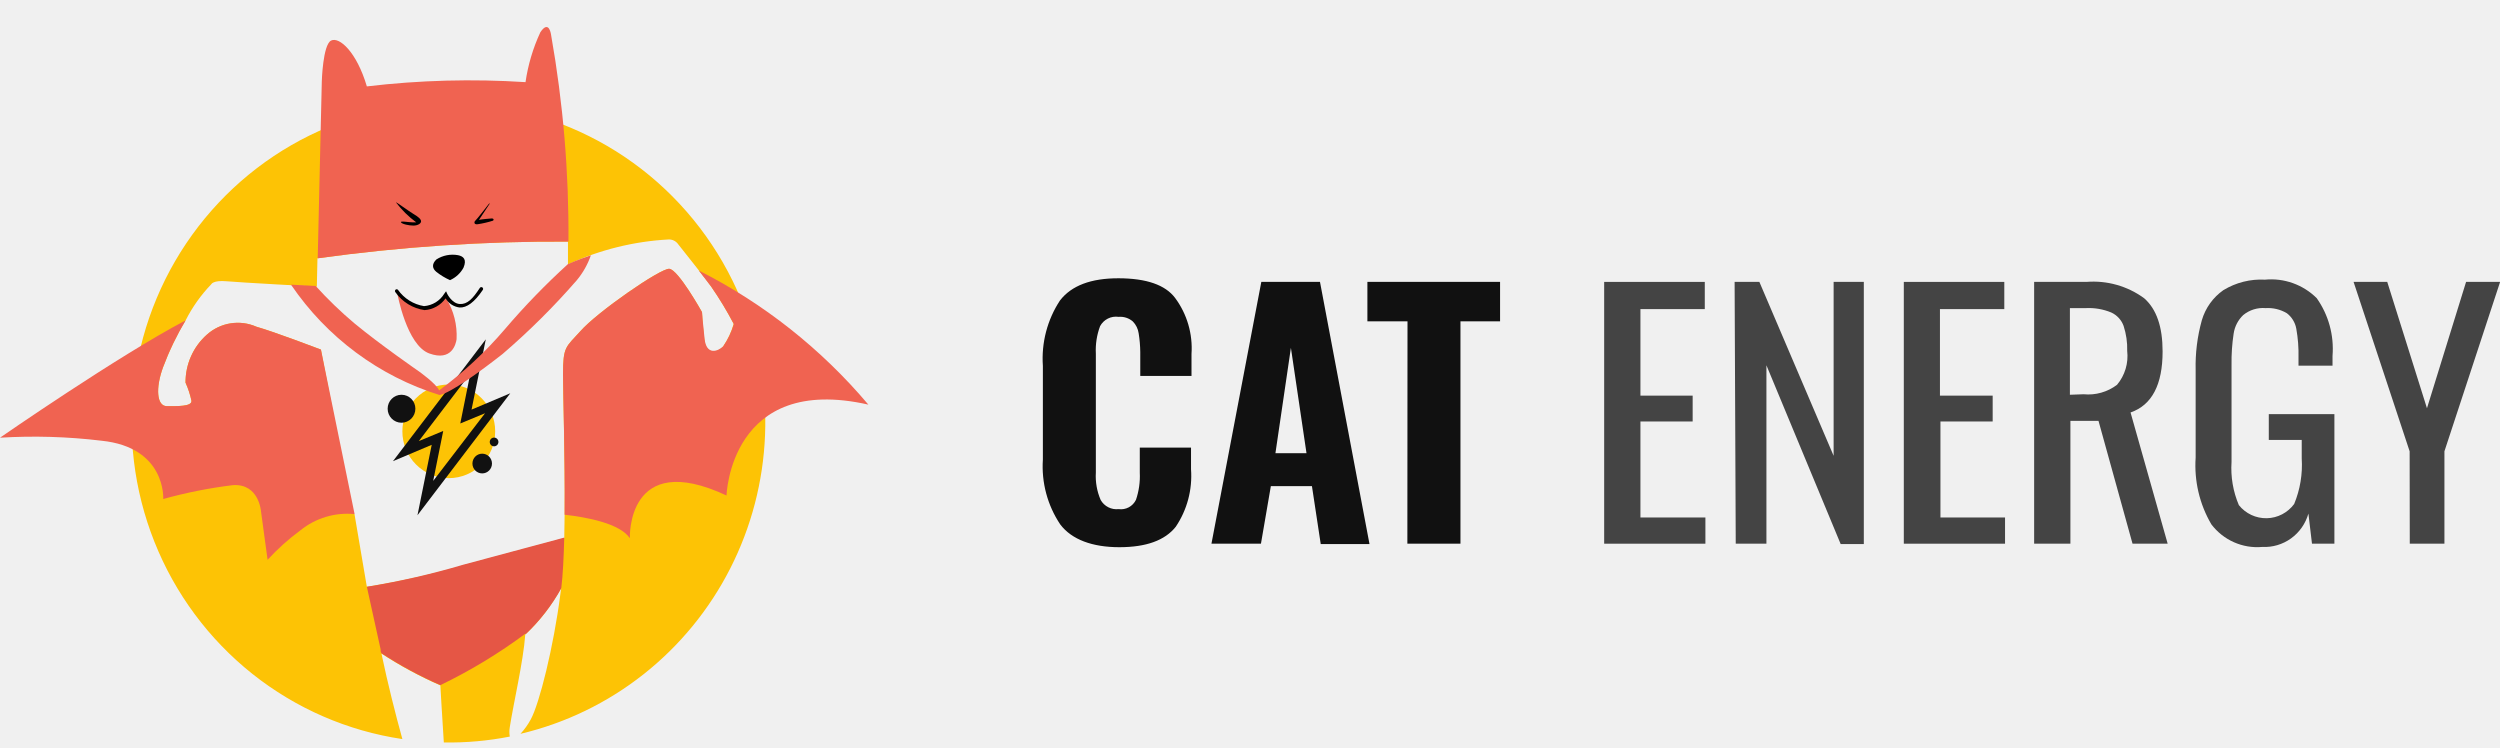
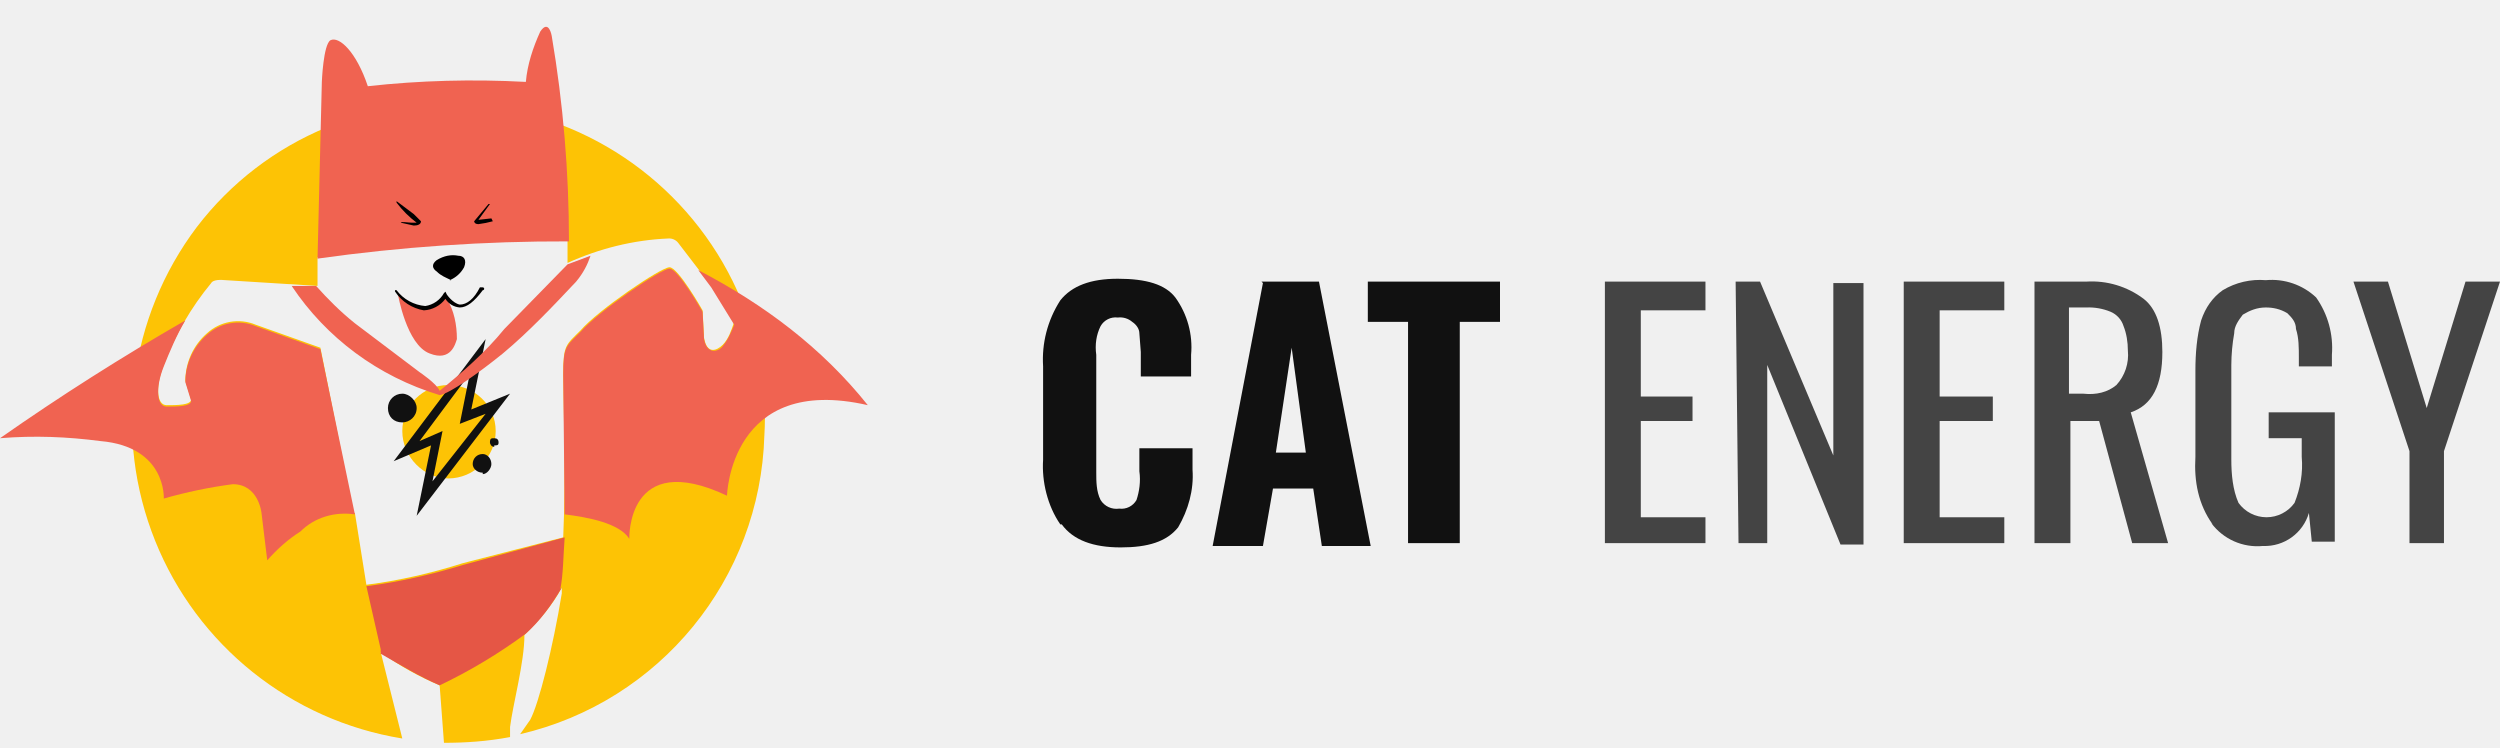
- <svg xmlns="http://www.w3.org/2000/svg" width="174" height="52" viewBox="0 0 174 52" fill="none">
-   <g clip-path="url(#clip0_2403_706)">
-     <path d="M51.582 20.854C50.097 17.265 47.705 14.131 44.646 11.765C41.586 9.399 37.965 7.883 34.143 7.368C30.321 6.853 26.433 7.357 22.865 8.831C19.297 10.304 16.174 12.695 13.807 15.765C11.44 18.835 9.912 22.478 9.376 26.329C8.84 30.18 9.313 34.106 10.75 37.715C12.186 41.324 14.535 44.491 17.562 46.899C20.59 49.307 24.19 50.873 28.005 51.44C27.505 49.624 26.997 47.617 26.549 45.488C27.852 46.34 29.224 47.082 30.649 47.703C30.649 47.703 30.753 49.58 30.89 51.675C32.431 51.701 33.97 51.564 35.482 51.266C35.443 51.048 35.443 50.824 35.482 50.606C35.732 48.981 36.421 46.053 36.559 44.167C37.552 43.23 38.395 42.142 39.057 40.943L39.005 41.326C38.531 45.027 37.541 48.981 36.938 50.076C36.742 50.438 36.502 50.774 36.223 51.075C39.341 50.337 42.263 48.924 44.785 46.934C47.308 44.943 49.372 42.423 50.833 39.548C52.294 36.673 53.118 33.512 53.247 30.284C53.377 27.056 52.808 23.838 51.582 20.854ZM50.316 24.147C49.937 24.521 49.153 24.773 49.023 23.643C48.894 22.514 48.86 21.723 48.86 21.723C48.86 21.723 47.197 18.742 46.577 18.708C45.957 18.673 41.555 21.723 40.392 23.052C39.384 24.173 39.186 24.095 39.186 26.067C39.186 27.553 39.376 33.167 39.272 37.459L32.251 39.345C30.045 39.983 27.801 40.483 25.532 40.839L24.671 35.773H24.55L22.336 24.33C22.336 24.33 19.054 23.078 17.848 22.74C17.282 22.49 16.657 22.408 16.046 22.505C15.436 22.602 14.865 22.874 14.403 23.287C13.931 23.704 13.553 24.218 13.296 24.796C13.039 25.373 12.908 25.999 12.912 26.632C13.095 27.036 13.233 27.459 13.326 27.892C13.369 28.309 12.292 28.266 11.603 28.266C10.914 28.266 10.81 27.015 11.353 25.546C11.777 24.417 12.301 23.329 12.921 22.296C13.387 21.374 13.988 20.527 14.704 19.785C14.704 19.785 14.825 19.49 15.781 19.577C16.737 19.664 22.052 19.95 22.052 19.95L22.095 17.978C27.872 17.173 33.699 16.784 39.531 16.814C39.531 17.344 39.531 17.874 39.531 18.404C41.739 17.387 44.118 16.797 46.542 16.666C46.672 16.663 46.801 16.692 46.917 16.751C47.032 16.81 47.132 16.897 47.206 17.005C47.499 17.378 49.282 19.611 49.489 19.933C50.068 20.768 50.594 21.638 51.065 22.54C50.904 23.11 50.651 23.651 50.316 24.139V24.147Z" fill="#FDC305" />
-     <path d="M48.636 18.829C49.041 19.351 49.394 19.811 49.498 19.95C50.077 20.785 50.603 21.656 51.074 22.557C50.91 23.109 50.66 23.631 50.333 24.104C49.954 24.477 49.17 24.729 49.041 23.6C48.912 22.47 48.86 21.723 48.86 21.723C48.86 21.723 47.198 18.742 46.578 18.708C45.957 18.673 41.555 21.723 40.392 23.052C39.385 24.173 39.186 24.095 39.186 26.067C39.186 27.371 39.333 31.846 39.298 35.825C40.858 35.999 43.149 36.434 43.838 37.459C43.838 37.459 43.588 31.22 50.566 34.487C50.566 34.487 50.807 25.981 60.438 28.162C57.164 24.284 53.151 21.111 48.636 18.829Z" fill="#F06351" />
-     <path d="M39.565 16.814C39.6 11.999 39.197 7.191 38.359 2.45C38.359 2.45 38.23 1.321 37.61 2.242C37.098 3.343 36.75 4.514 36.576 5.717C32.894 5.479 29.198 5.578 25.533 6.013C24.826 3.623 23.62 2.537 23.043 2.824C22.466 3.111 22.397 5.674 22.397 5.674L22.113 17.978C27.896 17.172 33.728 16.783 39.565 16.814Z" fill="#F06351" />
-     <path d="M39.065 40.943C39.177 40.014 39.237 38.78 39.272 37.416L32.252 39.301C30.046 39.955 27.802 40.468 25.533 40.839L26.489 45.184C26.489 45.279 26.489 45.375 26.549 45.47C27.852 46.323 29.224 47.064 30.649 47.686C32.733 46.681 34.717 45.48 36.576 44.097V44.15C37.565 43.217 38.404 42.135 39.065 40.943Z" fill="#E55645" />
-     <path d="M27.566 14.094C27.523 14.007 28.427 14.685 28.78 14.893C29.133 15.102 29.306 15.258 29.306 15.406C29.306 15.554 29.082 15.701 28.772 15.701C28.462 15.701 27.979 15.597 27.91 15.475C27.841 15.354 28.427 15.475 28.72 15.475H28.97C28.439 15.084 27.967 14.619 27.566 14.094Z" fill="black" />
-     <path d="M34.026 14.189C34.026 14.189 33.165 15.302 33.087 15.354C33.01 15.406 32.941 15.649 33.251 15.606C33.607 15.552 33.959 15.471 34.302 15.362C34.397 15.31 34.362 15.189 34.199 15.206C34.035 15.223 33.613 15.249 33.337 15.302L34.069 14.198C34.069 14.198 34.095 14.094 34.026 14.189Z" fill="black" />
-     <path d="M31.322 19.498C31.721 19.321 32.051 19.016 32.26 18.63C32.502 18.056 32.26 17.839 31.881 17.761C31.36 17.665 30.822 17.77 30.374 18.056C30.038 18.378 30.081 18.69 30.374 18.925C30.665 19.155 30.983 19.348 31.322 19.498Z" fill="black" />
-     <path d="M31.011 20.593C30.912 20.79 30.778 20.967 30.615 21.115C30.37 21.314 30.068 21.429 29.754 21.445C29.279 21.492 28.805 21.355 28.427 21.062C28.253 20.96 28.099 20.828 27.971 20.672C27.884 20.577 27.779 20.503 27.66 20.454C27.66 20.454 28.306 24.026 29.874 24.599C31.442 25.172 31.735 23.939 31.778 23.608C31.83 22.62 31.584 21.638 31.072 20.793C31.072 20.532 31.054 20.706 31.011 20.593Z" fill="#F06351" />
-     <path d="M29.547 21.584C29.144 21.525 28.757 21.385 28.409 21.172C28.061 20.958 27.759 20.676 27.523 20.341C27.502 20.317 27.49 20.287 27.49 20.254C27.49 20.222 27.502 20.192 27.523 20.168C27.534 20.156 27.547 20.147 27.562 20.14C27.577 20.134 27.593 20.131 27.609 20.131C27.625 20.131 27.641 20.134 27.655 20.14C27.67 20.147 27.684 20.156 27.695 20.168C27.908 20.469 28.178 20.725 28.491 20.921C28.802 21.116 29.15 21.247 29.512 21.306C29.799 21.284 30.077 21.194 30.323 21.043C30.568 20.892 30.775 20.684 30.925 20.437L31.046 20.272L31.132 20.463C31.132 20.463 31.459 21.123 31.993 21.158C32.527 21.193 32.906 20.793 33.397 20.037C33.416 20.01 33.444 19.99 33.476 19.984C33.509 19.977 33.542 19.984 33.57 20.003C33.597 20.021 33.616 20.05 33.623 20.082C33.629 20.115 33.622 20.149 33.604 20.176C33.03 21.028 32.487 21.436 31.976 21.401C31.779 21.375 31.589 21.304 31.422 21.195C31.255 21.085 31.115 20.939 31.011 20.767C30.843 21.005 30.624 21.201 30.37 21.342C30.117 21.484 29.836 21.566 29.547 21.584Z" fill="black" />
-     <path d="M31.235 33.279C33.019 33.279 34.465 31.821 34.465 30.021C34.465 28.221 33.019 26.763 31.235 26.763C29.451 26.763 28.005 28.221 28.005 30.021C28.005 31.821 29.451 33.279 31.235 33.279Z" fill="#FDC305" />
-     <path d="M35.516 27.371L32.82 28.509L33.811 23.617L27.35 32.098L30.047 30.959L29.056 35.86L35.516 27.371ZM29.151 30.699L32.734 25.998L32.036 29.474L33.759 28.761L30.15 33.471L30.848 29.995L29.151 30.699Z" fill="#111111" />
-     <path d="M27.945 29.422C28.478 29.422 28.91 28.986 28.91 28.448C28.91 27.911 28.478 27.475 27.945 27.475C27.412 27.475 26.98 27.911 26.98 28.448C26.98 28.986 27.412 29.422 27.945 29.422Z" fill="#111111" />
-     <path d="M33.561 32.949C33.937 32.949 34.242 32.642 34.242 32.263C34.242 31.884 33.937 31.576 33.561 31.576C33.185 31.576 32.881 31.884 32.881 32.263C32.881 32.642 33.185 32.949 33.561 32.949Z" fill="#111111" />
-     <path d="M34.388 31.064C34.555 31.064 34.69 30.928 34.69 30.76C34.69 30.592 34.555 30.456 34.388 30.456C34.222 30.456 34.087 30.592 34.087 30.76C34.087 30.928 34.222 31.064 34.388 31.064Z" fill="#111111" />
-     <path d="M39.522 18.386C37.967 19.8 36.503 21.312 35.138 22.913C33.778 24.503 32.243 25.931 30.564 27.171C30.374 26.71 29.159 25.85 29.159 25.85C29.159 25.85 26.454 23.982 24.68 22.514C23.721 21.708 22.817 20.837 21.975 19.907L20.252 19.811C22.739 23.476 26.383 26.183 30.589 27.492C31.33 27.371 33.415 25.868 34.974 24.642C36.819 23.06 38.546 21.344 40.143 19.507C40.572 18.993 40.904 18.404 41.125 17.769C40.143 18.099 39.522 18.386 39.522 18.386Z" fill="#F06351" />
-     <path d="M22.337 24.33C22.337 24.33 19.055 23.078 17.849 22.74C17.282 22.49 16.657 22.408 16.047 22.505C15.436 22.602 14.866 22.874 14.403 23.287C13.931 23.704 13.554 24.218 13.296 24.796C13.039 25.373 12.908 25.999 12.913 26.632C13.095 27.036 13.233 27.459 13.326 27.892C13.369 28.309 12.293 28.266 11.603 28.266C10.914 28.266 10.811 27.015 11.354 25.546C11.777 24.417 12.302 23.329 12.921 22.296C8.227 24.764 0 30.464 0 30.464C2.353 30.321 4.714 30.391 7.055 30.673C11.578 31.133 11.362 34.731 11.362 34.731C12.953 34.288 14.574 33.966 16.212 33.766C18.038 33.645 18.168 35.608 18.168 35.608L18.624 38.962C19.317 38.206 20.082 37.519 20.907 36.912C21.97 36.053 23.324 35.648 24.68 35.782L22.337 24.33Z" fill="#F06351" />
-     <path d="M73.79 36.495C72.903 35.168 72.478 33.581 72.584 31.985V25.468C72.472 23.86 72.89 22.259 73.773 20.915C74.571 19.878 75.935 19.362 77.864 19.368C79.794 19.374 81.1 19.829 81.784 20.732C82.617 21.852 83.023 23.237 82.929 24.634V26.163H79.363V24.503C79.358 24.067 79.321 23.631 79.251 23.2C79.208 22.888 79.066 22.599 78.846 22.375C78.711 22.257 78.553 22.168 78.383 22.113C78.213 22.058 78.034 22.038 77.856 22.053C77.6 22.015 77.339 22.056 77.108 22.173C76.876 22.29 76.686 22.475 76.564 22.705C76.337 23.315 76.237 23.966 76.271 24.616V32.889C76.231 33.544 76.347 34.199 76.607 34.8C76.731 35.017 76.915 35.193 77.137 35.305C77.359 35.418 77.609 35.463 77.856 35.434C78.098 35.469 78.345 35.425 78.562 35.31C78.778 35.195 78.953 35.013 79.062 34.791C79.27 34.18 79.361 33.534 79.329 32.889V31.151H82.895V32.654C83 34.072 82.626 35.483 81.835 36.66C81.077 37.615 79.768 38.085 77.907 38.085C76.047 38.085 74.591 37.563 73.79 36.495Z" fill="#111111" />
-     <path d="M87.788 19.62H91.871L95.317 37.867H91.923L91.311 33.836H88.451L87.762 37.841H84.317L87.788 19.62ZM90.932 31.542L89.847 24.208L88.77 31.542H90.932Z" fill="#111111" />
-     <path d="M97.962 22.366H95.171V19.62H104.405V22.366H101.648V37.841H97.953L97.962 22.366Z" fill="#111111" />
-     <path d="M111.65 19.62H118.653V21.514H114.174V27.536H117.809V29.335H114.174V36.017H118.696V37.841H111.65V19.62Z" fill="#444444" />
-     <path d="M120.729 19.62H122.452L127.62 31.724V19.62H129.722V37.867H128.111L122.943 25.424V37.841H120.807L120.729 19.62Z" fill="#444444" />
-     <path d="M132.505 19.62H139.499V21.514H135.02V27.536H138.69V29.335H135.055V36.017H139.551V37.841H132.505V19.62Z" fill="#444444" />
-     <path d="M141.576 19.62H145.211C146.643 19.504 148.07 19.907 149.234 20.758C150.095 21.514 150.517 22.748 150.517 24.46C150.517 26.777 149.773 28.194 148.286 28.709L150.87 37.841H148.424L146.055 29.291H144.1V37.841H141.576V19.62ZM145.021 27.44C145.851 27.521 146.681 27.286 147.347 26.78C147.618 26.457 147.82 26.081 147.942 25.676C148.063 25.271 148.101 24.846 148.053 24.425C148.071 23.836 147.986 23.248 147.804 22.687C147.73 22.481 147.615 22.291 147.467 22.13C147.319 21.969 147.141 21.839 146.942 21.749C146.383 21.518 145.78 21.414 145.176 21.445H144.065V27.475L145.021 27.44Z" fill="#444444" />
-     <path d="M153.911 36.495C153.088 35.093 152.707 33.471 152.817 31.846V25.763C152.788 24.59 152.933 23.418 153.248 22.288C153.497 21.438 154.026 20.699 154.747 20.194C155.618 19.664 156.626 19.41 157.641 19.464C158.298 19.401 158.961 19.483 159.582 19.705C160.204 19.927 160.771 20.284 161.242 20.75C162.068 21.918 162.459 23.343 162.344 24.773V25.451H159.976V24.886C159.992 24.21 159.94 23.535 159.821 22.87C159.742 22.444 159.509 22.063 159.166 21.801C158.719 21.535 158.202 21.411 157.684 21.445C157.122 21.396 156.562 21.571 156.125 21.931C155.768 22.273 155.534 22.726 155.462 23.218C155.353 23.933 155.304 24.657 155.315 25.381V32.15C155.247 33.178 155.421 34.209 155.824 35.156C156.057 35.448 156.354 35.681 156.691 35.84C157.028 35.998 157.396 36.076 157.768 36.068C158.139 36.061 158.504 35.968 158.835 35.796C159.165 35.624 159.452 35.379 159.674 35.078C160.089 34.076 160.269 32.99 160.2 31.907V30.621H157.908V28.822H162.474V37.841H160.914L160.665 35.747C160.467 36.443 160.042 37.051 159.459 37.472C158.876 37.893 158.168 38.103 157.452 38.067C156.778 38.127 156.1 38.014 155.481 37.739C154.862 37.465 154.322 37.036 153.911 36.495Z" fill="#444444" />
-     <path d="M167.711 31.411L163.809 19.62H166.152L168.917 28.414L171.639 19.62H174.008L170.132 31.411V37.841H167.72L167.711 31.411Z" fill="#444444" />
+ <svg xmlns="http://www.w3.org/2000/svg" width="174" height="52" fill="none" viewBox="0 0 174 52">
+   <g clip-path="url(#a)">
+     <path fill="#FDC305" d="M51.6 20.9A22.2 22.2 0 0 0 34 7.4a21.9 21.9 0 0 0-20.3 8.4A22.4 22.4 0 0 0 28 51.4l-1.5-6c1.4 1 2.7 1.7 4.1 2.3l.3 4c1.5 0 3-.1 4.6-.4v-.7c.2-1.6 1-4.5 1-6.4 1-1 1.9-2 2.6-3.3v.4c-.6 3.7-1.6 7.7-2.2 8.8l-.7 1a22 22 0 0 0 17-20.8c.2-3.2-.4-6.5-1.6-9.4ZM50.3 24c-.4.4-1.1.7-1.3-.5l-.1-1.9s-1.7-3-2.3-3c-.6 0-5 3-6.2 4.4-1 1-1.2 1-1.2 3 0 1.5.2 7 0 11.4l-7 1.8c-2.2.7-4.4 1.2-6.7 1.5l-.8-5h-.1l-2.3-11.5-4.5-1.6a3.2 3.2 0 0 0-3.4.6 4.4 4.4 0 0 0-1.5 3.3l.4 1.3c0 .4-1 .4-1.7.4s-.8-1.3-.2-2.8a19.9 19.9 0 0 1 3.3-5.7s.1-.3 1-.2l6.4.4v-2a122 122 0 0 1 17.4-1.2v1.6c2.2-1 4.6-1.6 7-1.7a.8.8 0 0 1 .7.3l2.3 3 1.6 2.5c-.2.6-.4 1.2-.8 1.6Z" />
+     <path fill="#F06351" d="m48.6 18.8.9 1.2 1.6 2.6c-.2.5-.4 1-.8 1.5-.3.4-1.1.6-1.3-.5l-.1-1.9s-1.7-3-2.3-3c-.6 0-5 3-6.2 4.4-1 1-1.2 1-1.2 3l.1 9.7c1.6.2 3.8.6 4.5 1.7 0 0-.2-6.3 6.8-3 0 0 .2-8.5 9.8-6.3-3.2-4-7.2-7-11.8-9.4ZM39.6 16.8c0-4.8-.4-9.6-1.2-14.3 0 0-.2-1.2-.8-.3-.5 1.1-.9 2.3-1 3.5-3.7-.2-7.4-.1-11 .3-.8-2.4-2-3.5-2.6-3.2-.5.3-.6 2.9-.6 2.9L22.1 18a122 122 0 0 1 17.5-1.2Z" />
+     <path fill="#E55645" d="M39 41c.2-1 .2-2.2.3-3.6l-7 1.9c-2.3.7-4.5 1.2-6.8 1.5l1 4.4v.3c1.4.8 2.7 1.6 4.1 2.2 2.1-1 4.1-2.2 6-3.6 1-.9 1.8-2 2.5-3.2Z" />
+     <path fill="#000" d="m27.6 14 1.2.9.5.5c0 .2-.2.3-.5.3l-.9-.2c0-.1.5 0 .8 0h.3a7 7 0 0 1-1.4-1.4ZM34 14.2l-1 1.2s0 .2.3.2a7 7 0 0 0 1-.2l-.1-.2-.9.1.8-1.1s0-.1 0 0ZM31.3 19.5a2 2 0 0 0 1-.9c.2-.5 0-.8-.4-.8-.5-.1-1 0-1.5.3-.4.3-.3.6 0 .8.3.3.6.4 1 .6Z" />
+     <path fill="#F06351" d="M31 20.6c0 .2-.2.4-.4.5-.2.2-.5.3-.8.3-.5 0-1 0-1.4-.3l-.4-.4-.3-.2s.6 3.5 2.2 4.1c1.5.6 1.8-.7 1.9-1 0-1-.2-2-.7-2.8v-.2Z" />
+     <path fill="#000" d="M29.5 21.6a3 3 0 0 1-2-1.3.1.1 0 0 1 0-.1.1.1 0 0 1 .1 0 2.8 2.8 0 0 0 2 1.1 1.8 1.8 0 0 0 1.3-.9l.1-.1.1.2s.4.6.9.7c.5 0 1-.4 1.4-1.2h.2a.1.1 0 0 1 0 .2c-.6.8-1.1 1.2-1.6 1.2a1.3 1.3 0 0 1-1-.6 2 2 0 0 1-1.5.8Z" />
+     <path fill="#FDC305" d="M31.2 33.3c1.8 0 3.3-1.5 3.3-3.3 0-1.8-1.5-3.2-3.3-3.2A3.2 3.2 0 0 0 28 30c0 1.8 1.5 3.3 3.2 3.3Z" />
+     <path fill="#111" d="m35.5 27.4-2.7 1.1 1-4.9-6.4 8.5L30 31l-1 4.9 6.5-8.5Zm-6.3 3.3 3.5-4.7-.7 3.5 1.8-.7-3.7 4.7.7-3.5-1.6.7ZM28 29.4c.5 0 1-.4 1-1 0-.5-.5-1-1-1a1 1 0 0 0-1 1c0 .6.4 1 1 1ZM33.6 33c.3 0 .6-.4.6-.7 0-.4-.3-.7-.6-.7-.4 0-.7.3-.7.7 0 .3.3.6.7.6ZM34.4 31c.2 0 .3 0 .3-.2s-.1-.3-.3-.3c-.2 0-.3 0-.3.3 0 .1.1.3.3.3Z" />
+     <path fill="#F06351" d="m39.5 18.4-4.4 4.5c-1.3 1.6-2.9 3-4.5 4.3-.2-.5-1.4-1.3-1.4-1.3l-4.5-3.4c-1-.8-1.9-1.7-2.7-2.6h-1.7c2.4 3.6 6 6.3 10.3 7.6.7-.1 2.8-1.6 4.4-2.9 1.8-1.5 3.5-3.3 5.1-5 .5-.6.8-1.2 1-1.8l-1.6.6ZM22.3 24.3l-4.5-1.6a3.2 3.2 0 0 0-3.4.6 4.4 4.4 0 0 0-1.5 3.3l.4 1.3c0 .4-1 .4-1.7.4s-.8-1.3-.2-2.8c.4-1 .9-2.2 1.5-3.2A172 172 0 0 0 0 30.5c2.4-.2 4.7-.1 7 .2 4.6.4 4.4 4 4.4 4a33 33 0 0 1 4.8-1c1.8 0 2 2 2 2l.4 3.3c.7-.8 1.5-1.5 2.3-2 1-1 2.4-1.4 3.8-1.2l-2.4-11.5Z" />
+     <path fill="#111" d="M73.8 36.5c-.9-1.3-1.3-3-1.2-4.5v-6.5c-.1-1.6.3-3.2 1.2-4.6.8-1 2.1-1.5 4-1.5 2 0 3.3.4 4 1.3a5.9 5.9 0 0 1 1.1 4v1.5h-3.5v-1.7l-.1-1.3c0-.3-.2-.6-.5-.8a1.3 1.3 0 0 0-1-.3 1.2 1.2 0 0 0-1.2.6c-.3.6-.4 1.3-.3 2v8.2c0 .6 0 1.3.3 1.9a1.3 1.3 0 0 0 1.3.6 1.2 1.2 0 0 0 1.2-.6c.2-.6.3-1.3.2-2v-1.6H83v1.5c.1 1.4-.3 2.8-1 4-.8 1-2.1 1.4-4 1.4s-3.3-.5-4.1-1.6ZM87.8 19.6h4L95.4 38H92l-.6-4h-2.8l-.7 4h-3.5l3.5-18.3Zm3.1 12-1-7.4-1.1 7.3h2.1ZM98 22.4h-2.8v-2.8h9.2v2.8h-2.8v15.4H98V22.4Z" />
+     <path fill="#444" d="M111.7 19.6h7v2h-4.5v6h3.6v1.7h-3.6V36h4.5v1.8h-7V19.6ZM120.7 19.6h1.8l5.1 12.1v-12h2.1v18.2h-1.6L123 25.4v12.4h-2l-.2-18.2ZM132.5 19.6h7v2H135v6h3.7v1.7H135V36h4.5v1.8h-7V19.6ZM141.6 19.6h3.6a6 6 0 0 1 4 1.2c.9.7 1.3 2 1.3 3.7 0 2.3-.7 3.7-2.2 4.2l2.6 9.1h-2.5l-2.3-8.5h-2v8.5h-2.5V19.6Zm3.4 7.8c.9.1 1.7-.1 2.3-.6a3.1 3.1 0 0 0 .8-2.4c0-.6-.1-1.2-.3-1.7a1.6 1.6 0 0 0-.9-1 4 4 0 0 0-1.7-.3H144v6h1ZM154 36.5c-1-1.4-1.3-3-1.2-4.7v-6c0-1.2.1-2.4.4-3.5.3-.9.8-1.6 1.5-2.1a5 5 0 0 1 3-.7 4.5 4.5 0 0 1 3.5 1.2 6.1 6.1 0 0 1 1.1 4v.8H160v-.6c0-.7 0-1.4-.2-2 0-.5-.3-.8-.6-1.1-.5-.3-1-.4-1.5-.4-.6 0-1.1.2-1.6.5-.3.4-.6.8-.6 1.3a13 13 0 0 0-.2 2.2V32c0 1 .1 2.1.5 3a2.4 2.4 0 0 0 3.9 0c.4-1 .6-2.1.5-3.2v-1.3h-2.3v-1.8h4.6v9h-1.6l-.2-2a3.2 3.2 0 0 1-3.2 2.3 4 4 0 0 1-3.6-1.6ZM167.7 31.4l-3.9-11.8h2.4l2.7 8.8 2.7-8.8h2.4l-3.9 11.8v6.4h-2.4v-6.4Z" />
  </g>
  <defs>
-     <clipPath id="clip0_2403_706">
-       <rect width="174" height="51.683" fill="white" />
+     <clipPath id="a">
+       <path fill="#fff" d="M0 0h174v51.7H0z" />
    </clipPath>
  </defs>
</svg>
